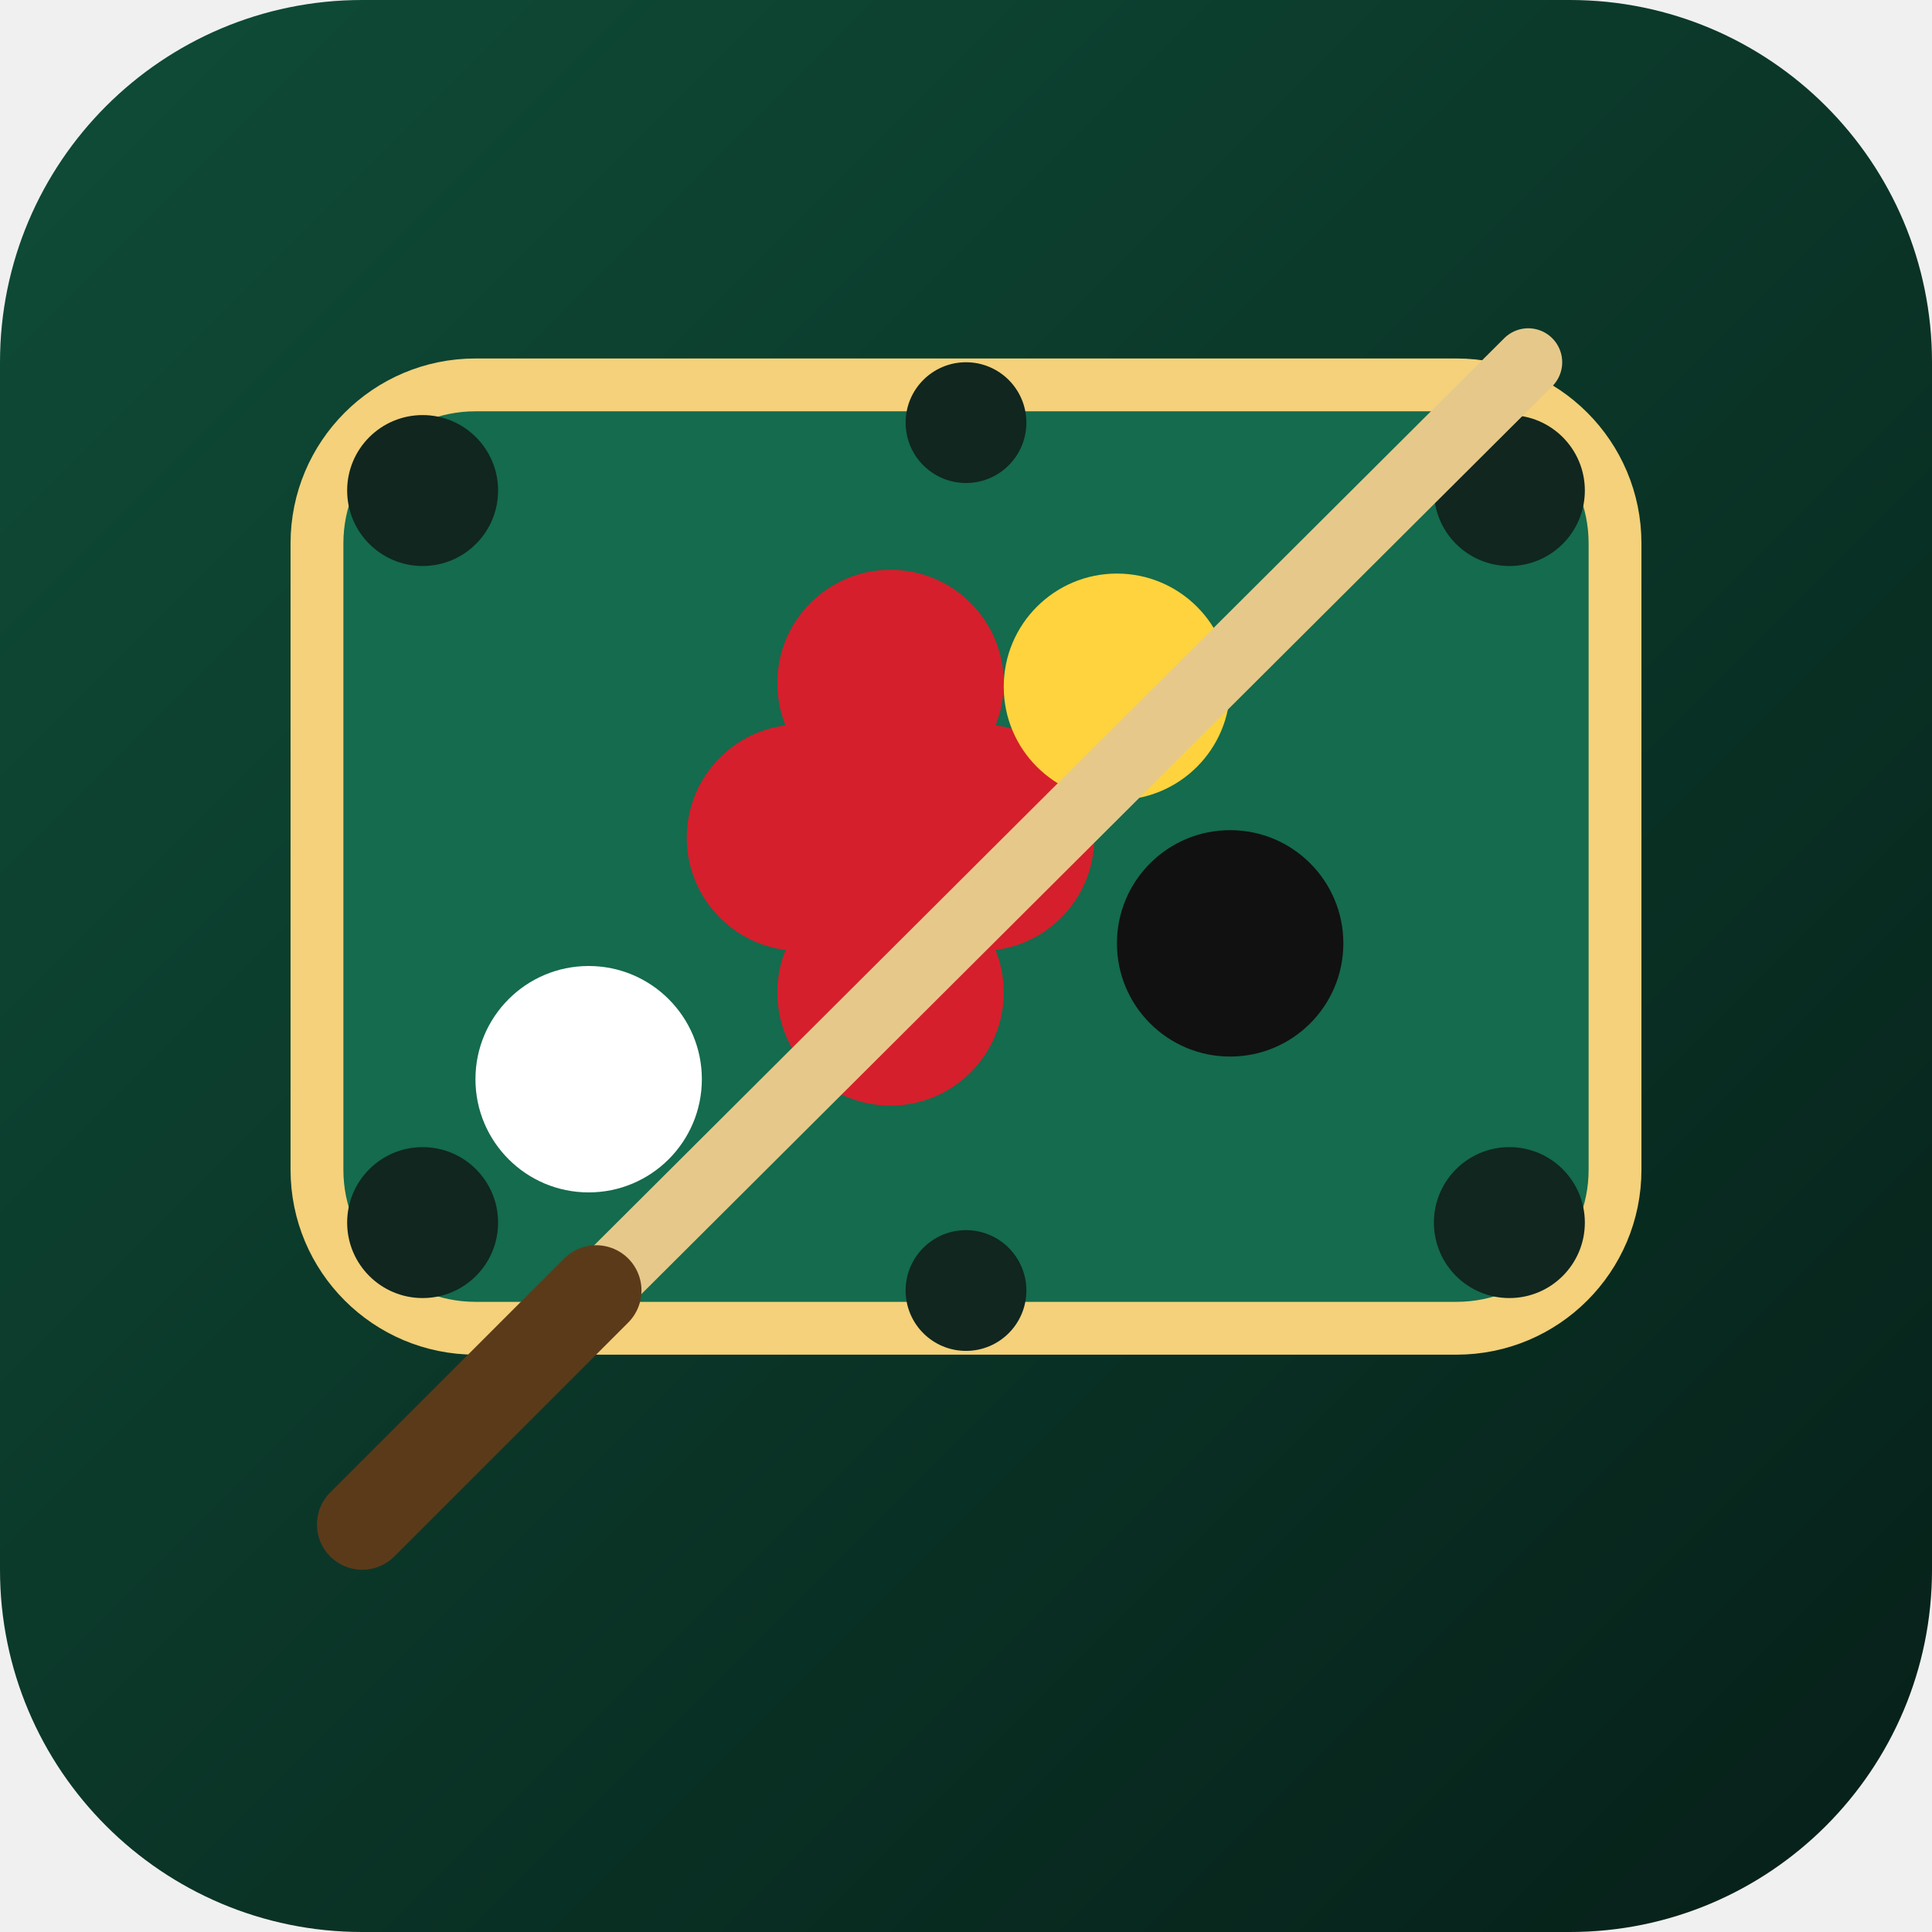
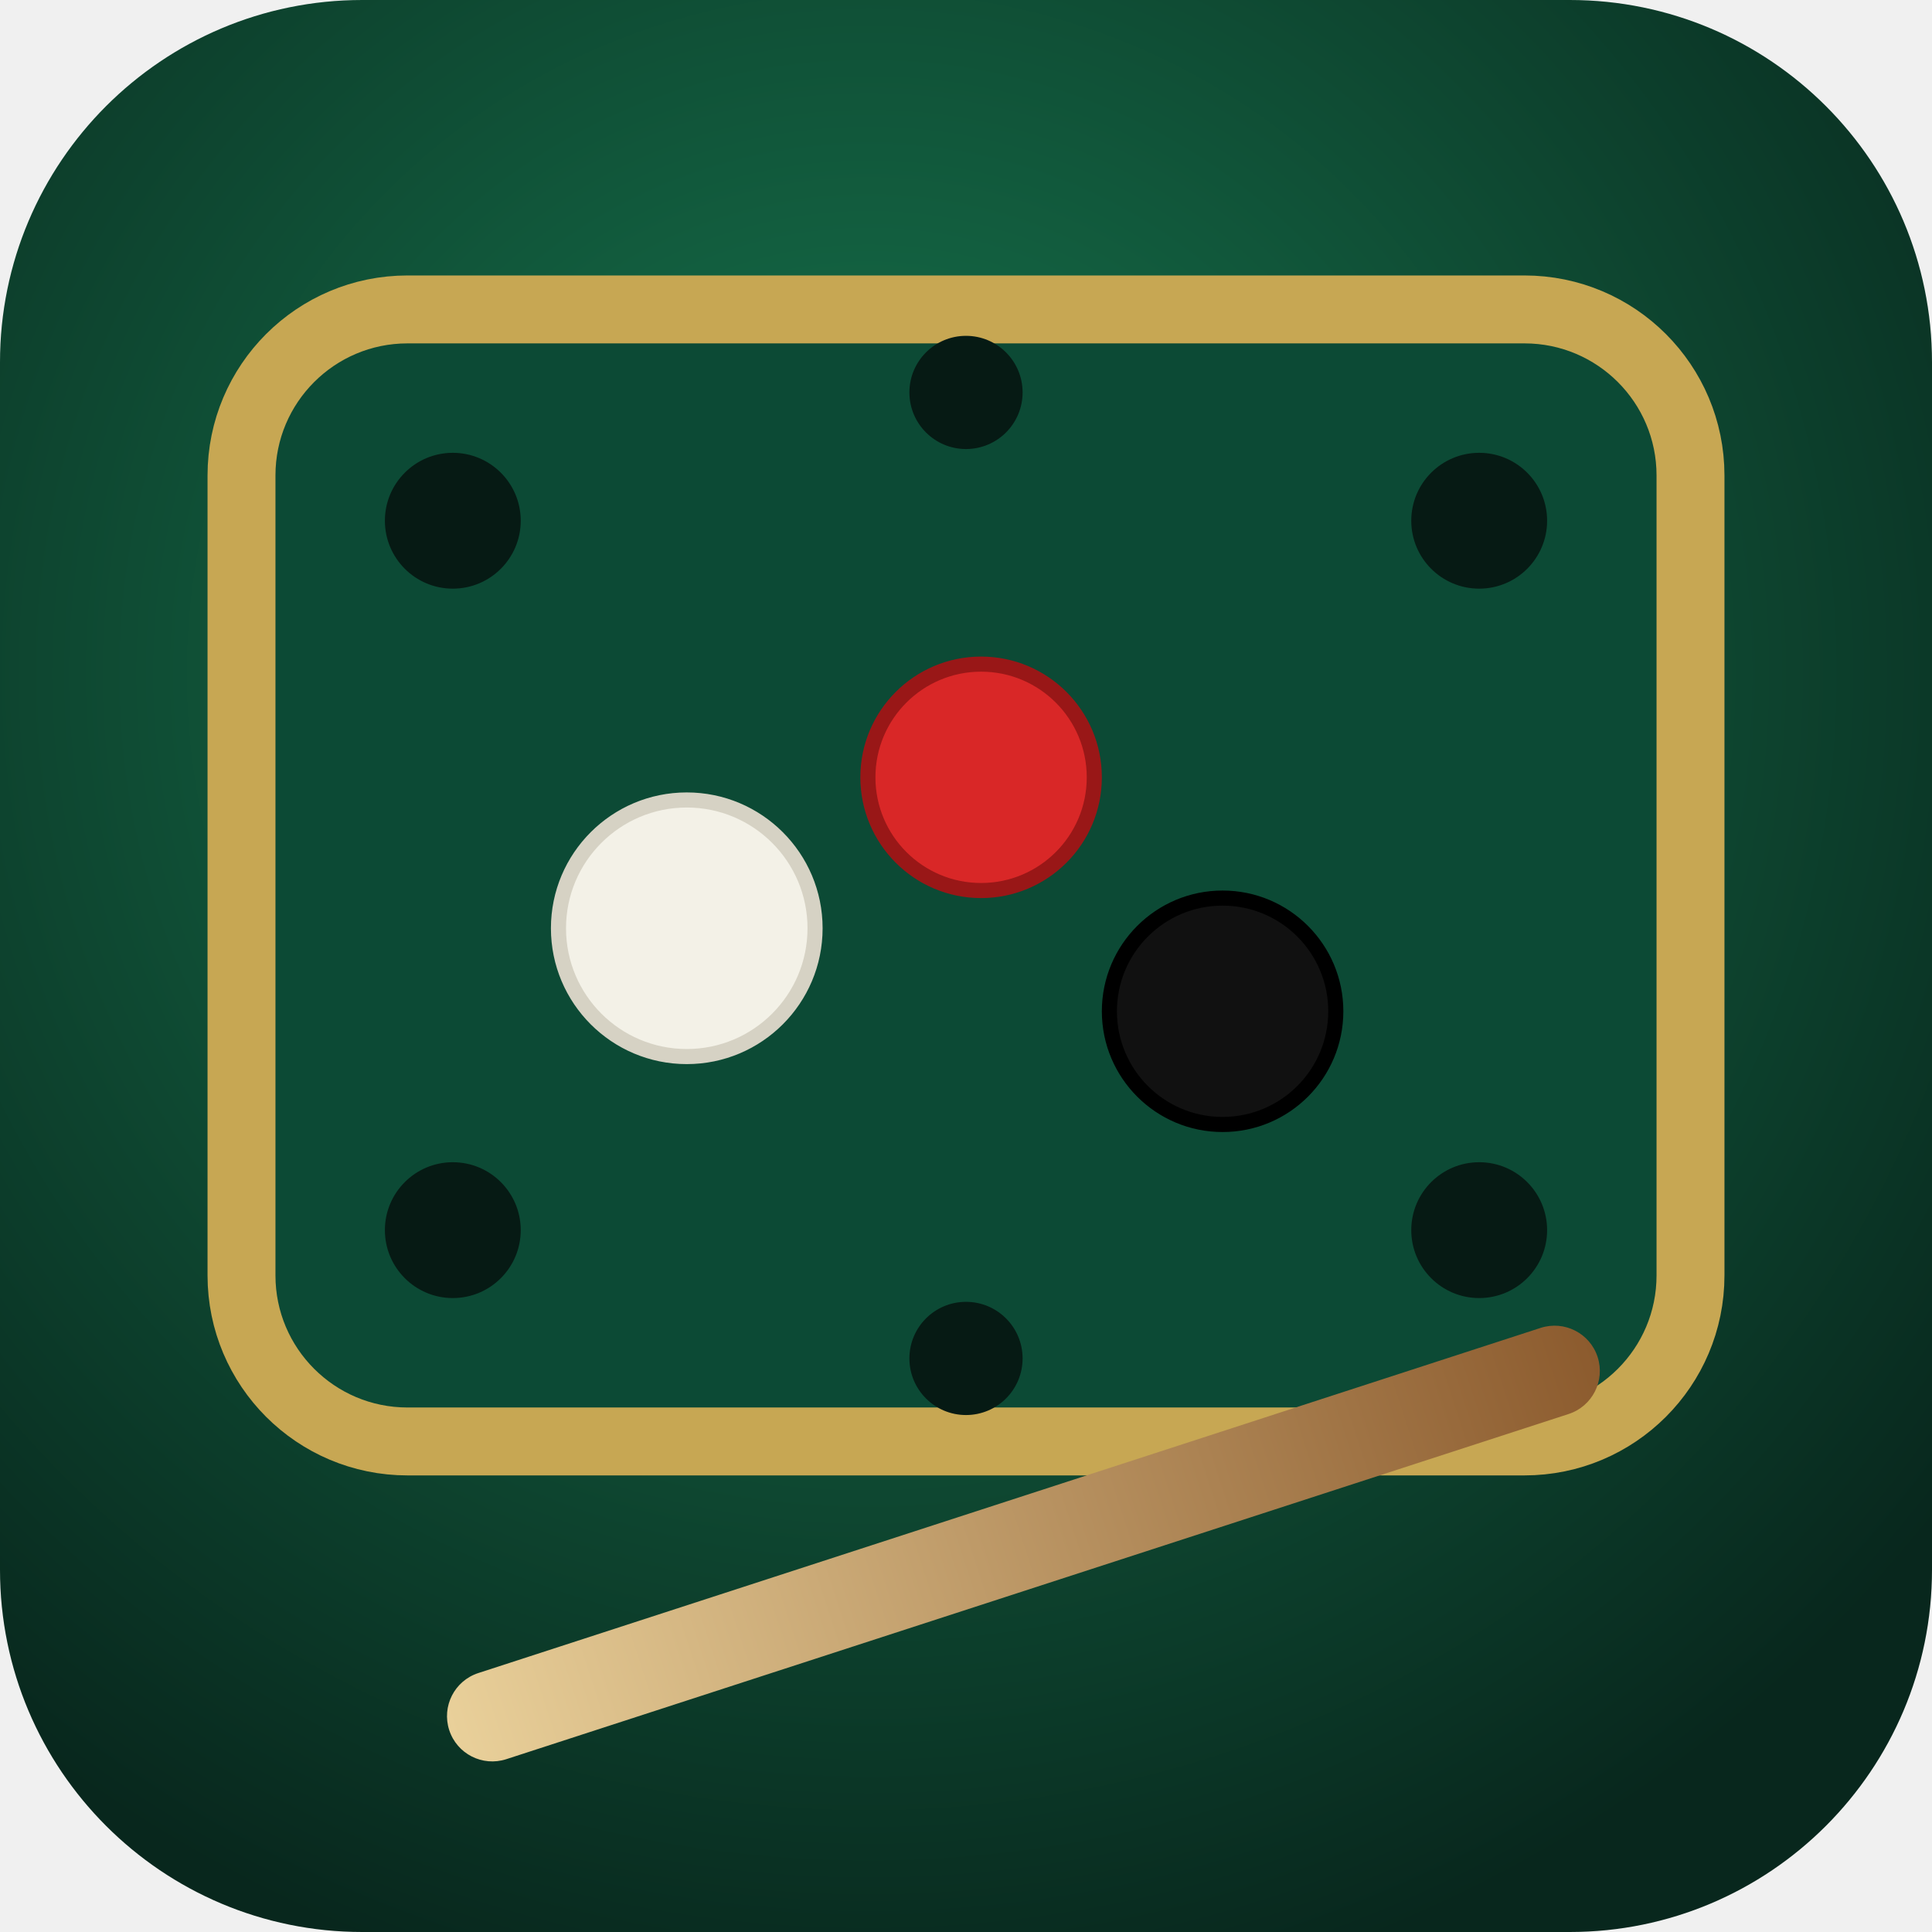
<svg xmlns="http://www.w3.org/2000/svg" viewBox="0 0 512 512">
  <defs>
-     <linearGradient id="g" x1="0" x2="1" y1="0" y2="1">
-       <stop offset="0" stop-color="#0f4d38" />
-       <stop offset="1" stop-color="#061f18" />
+     <radialGradient id="felt" cx="45%" cy="35%" r="70%">
+       <stop offset="0%" stop-color="#17784f" />
+       <stop offset="100%" stop-color="#08271d" />
+     </radialGradient>
+     <linearGradient id="cue" x1="0" x2="1">
+       <stop offset="0%" stop-color="#e9d09a" />
+       <stop offset="100%" stop-color="#8c5b2e" />
    </linearGradient>
  </defs>
-   <rect width="512" height="512" rx="96" fill="url(#g)" />
-   <rect x="84" y="102" width="344" height="250" rx="42" fill="#146b4d" stroke="#f4d17a" stroke-width="14" />
-   <circle cx="112" cy="130" r="20" fill="#10261f" />
-   <circle cx="400" cy="130" r="20" fill="#10261f" />
-   <circle cx="112" cy="324" r="20" fill="#10261f" />
-   <circle cx="400" cy="324" r="20" fill="#10261f" />
-   <circle cx="256" cy="112" r="16" fill="#10261f" />
-   <circle cx="256" cy="342" r="16" fill="#10261f" />
-   <circle cx="212" cy="222" r="30" fill="#d61f2c" />
-   <circle cx="260" cy="222" r="30" fill="#d61f2c" />
-   <circle cx="236" cy="181" r="30" fill="#d61f2c" />
-   <circle cx="236" cy="263" r="30" fill="#d61f2c" />
-   <circle cx="296" cy="182" r="30" fill="#ffd33d" />
-   <circle cx="326" cy="250" r="30" fill="#111" />
-   <circle cx="156" cy="286" r="30" fill="#ffffff" />
-   <path d="M105 395 L405 96" stroke="#e6c98a" stroke-width="18" stroke-linecap="round" />
-   <path d="M96 404 L158 342" stroke="#5b3a1a" stroke-width="24" stroke-linecap="round" />
+   <rect width="512" height="512" rx="96" fill="url(#felt)" />
+   <rect x="64" y="82" width="384" height="300" rx="44" fill="#0c4a35" stroke="#c7a753" stroke-width="18" />
+   <circle cx="120" cy="138" r="18" fill="#061a14" />
+   <circle cx="392" cy="138" r="18" fill="#061a14" />
+   <circle cx="120" cy="326" r="18" fill="#061a14" />
+   <circle cx="392" cy="326" r="18" fill="#061a14" />
+   <circle cx="256" cy="104" r="15" fill="#061a14" />
+   <circle cx="256" cy="360" r="15" fill="#061a14" />
+   <circle cx="182" cy="246" r="34" fill="#f3f1e7" stroke="#d6d2c4" stroke-width="4" />
+   <circle cx="260" cy="206" r="30" fill="#d92727" stroke="#991717" stroke-width="4" />
+   <circle cx="324" cy="268" r="30" fill="#111111" stroke="#000" stroke-width="4" />
+   <rect x="112" y="402" width="320" height="24" rx="12" fill="url(#cue)" transform="rotate(-18 256 414)" />
</svg>
